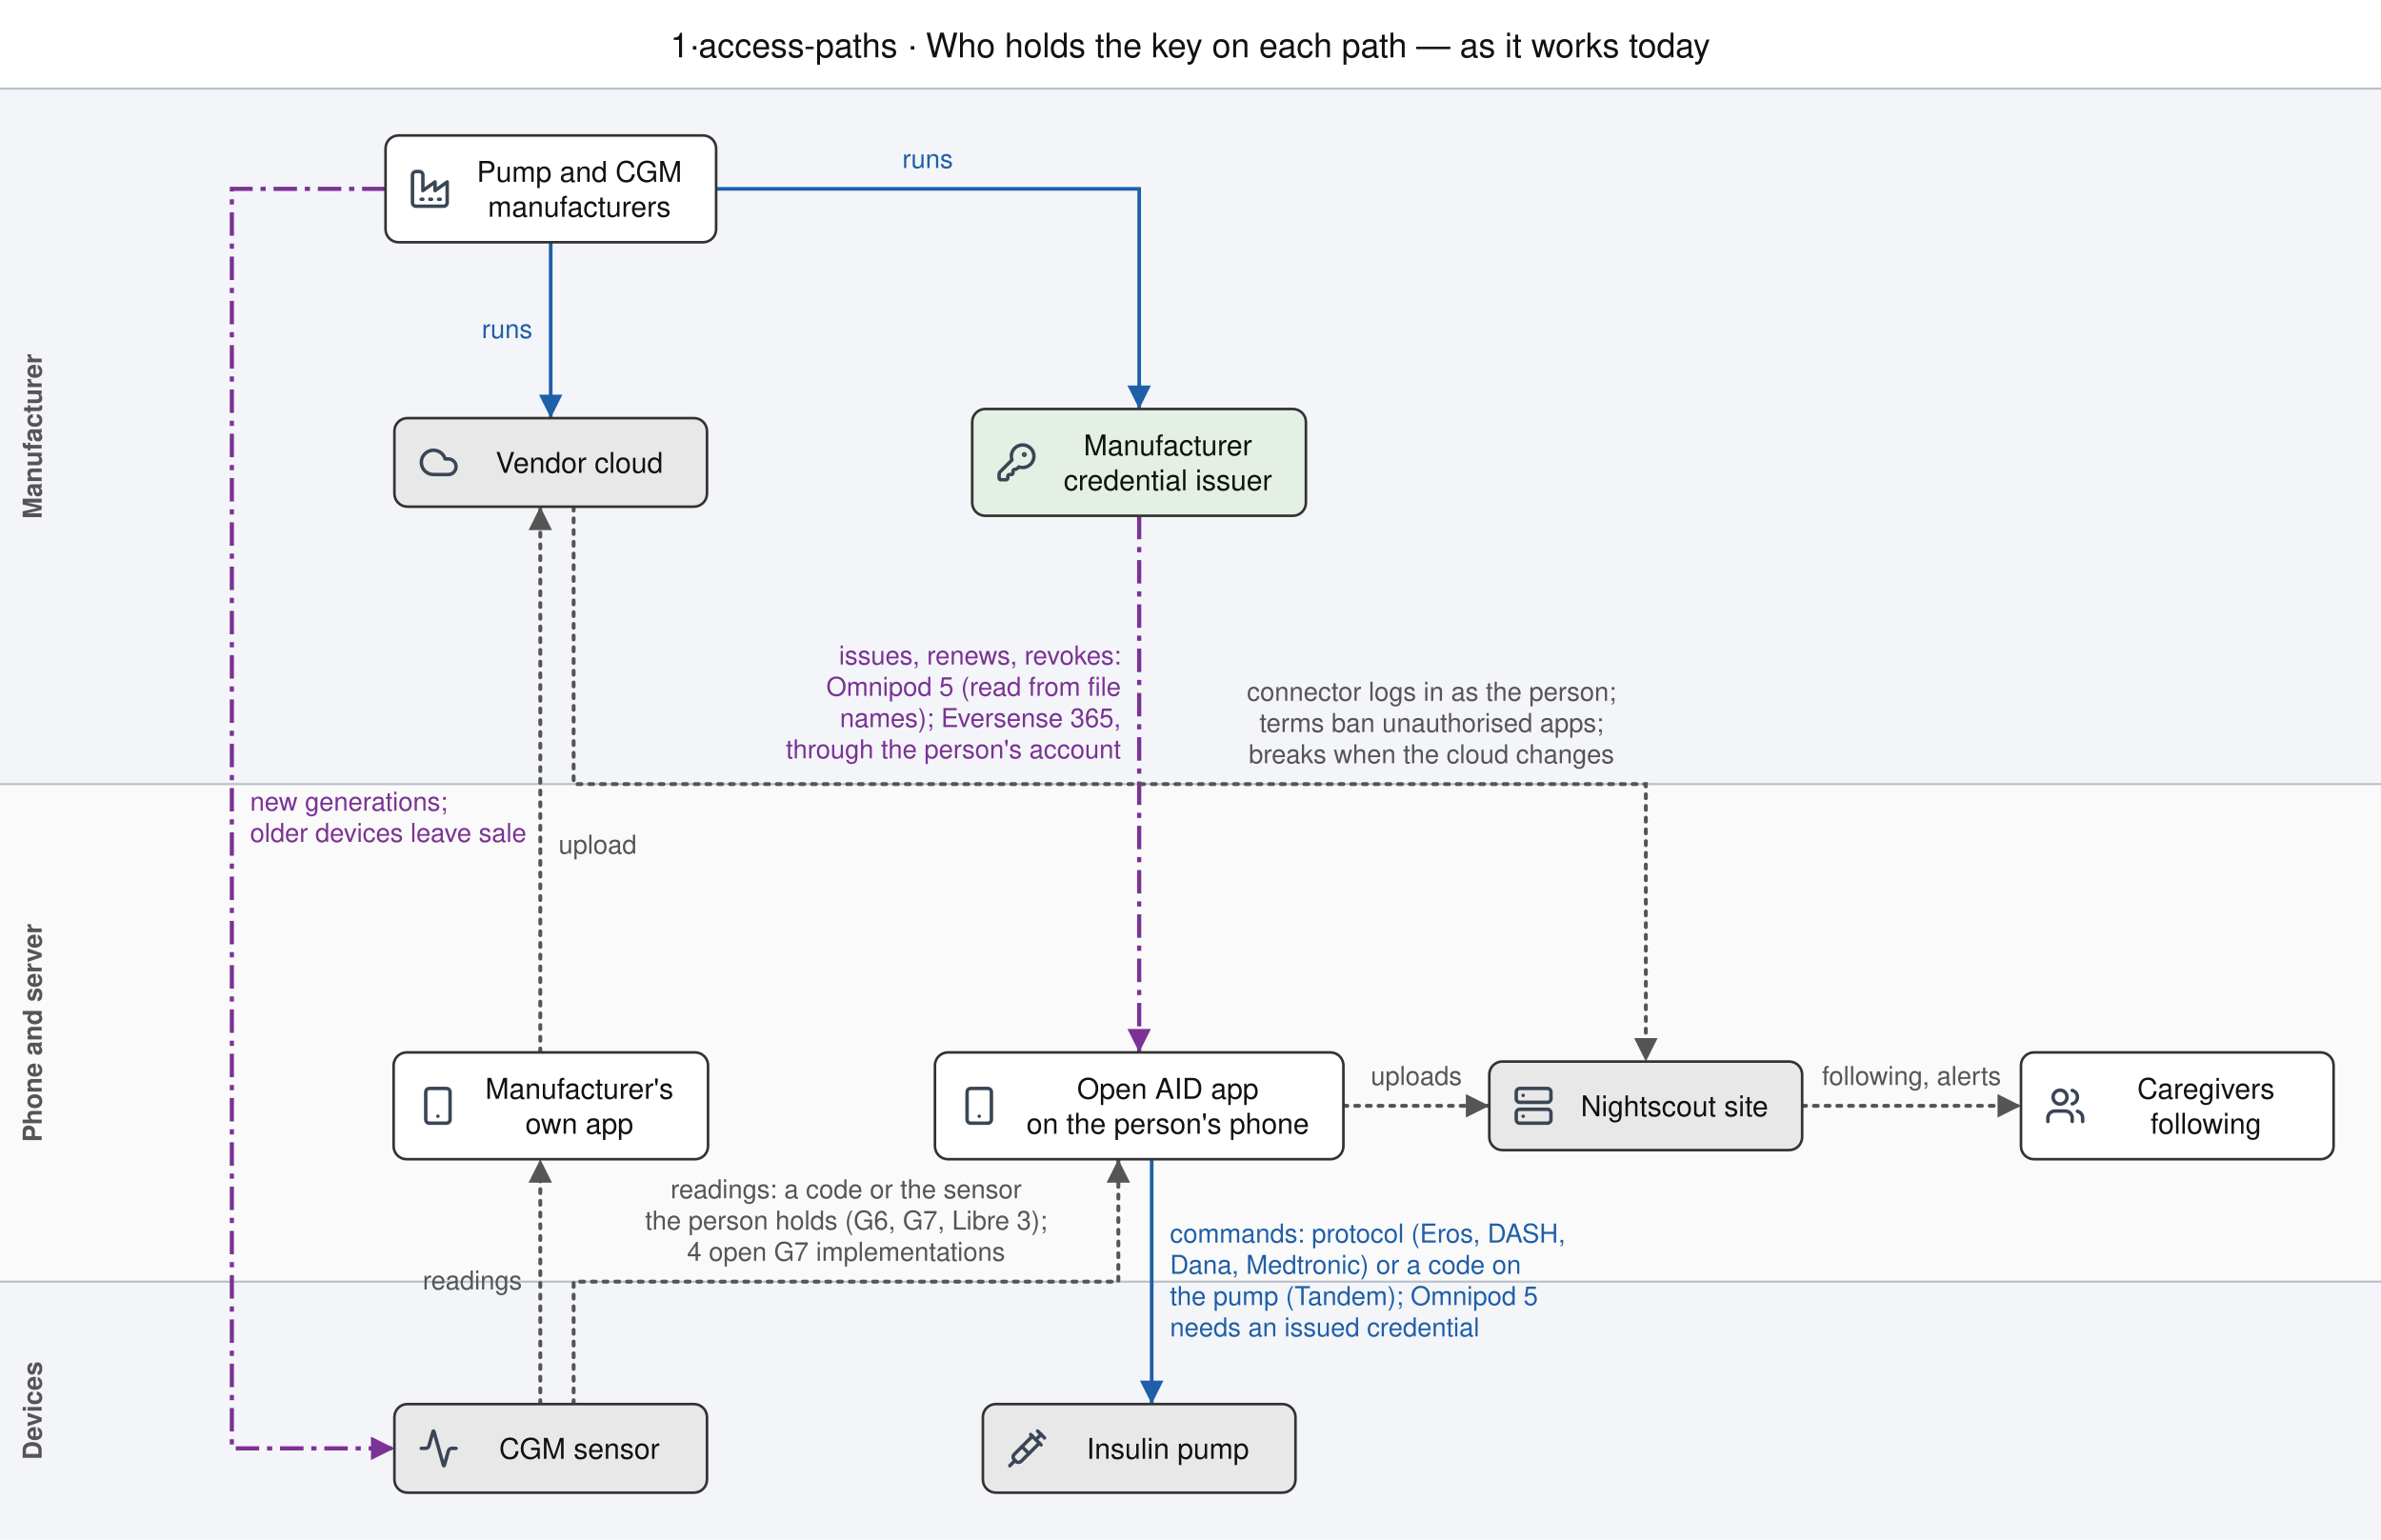
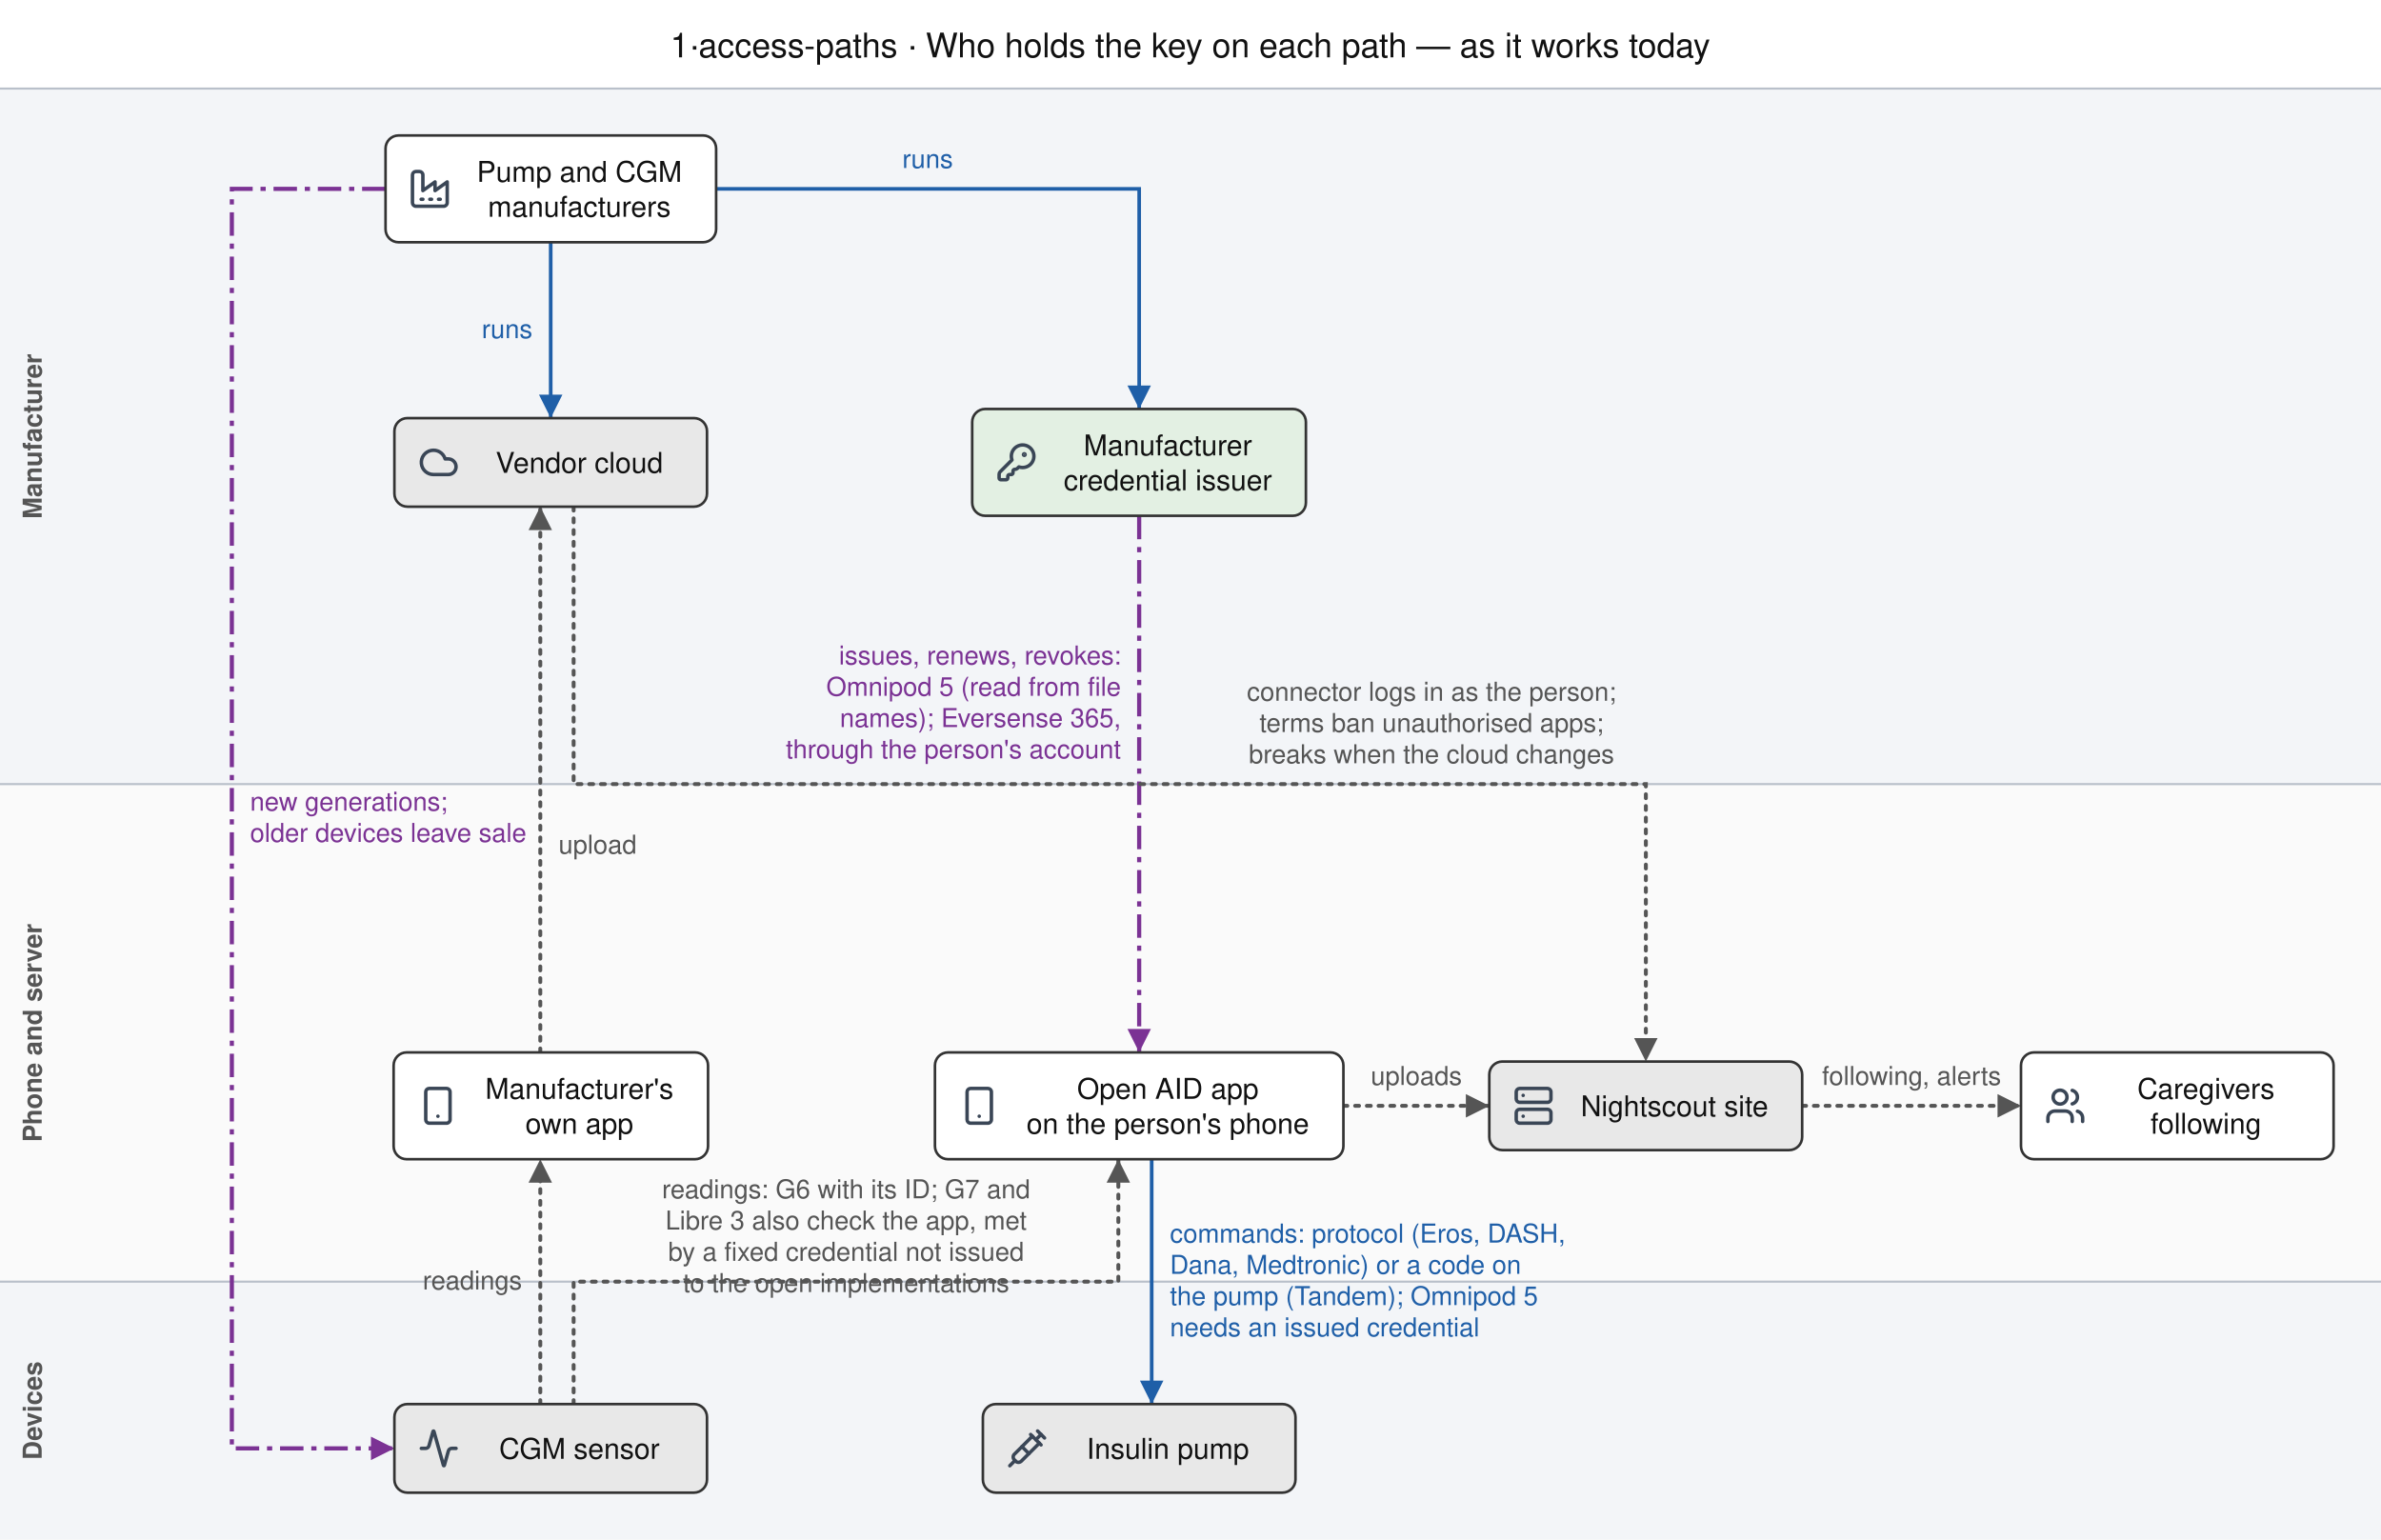
<svg xmlns="http://www.w3.org/2000/svg" width="914" height="591" viewBox="0 0 914 591" font-family="Helvetica, Arial, sans-serif">
  <defs>
    <marker id="ah00796b" viewBox="0 0 10 10" refX="10" refY="5" markerUnits="userSpaceOnUse" markerWidth="9" markerHeight="9" orient="auto-start-reverse">
      <path d="M0,0 L10,5 L0,10 z" fill="#00796b" />
    </marker>
    <marker id="ah1f5fa8" viewBox="0 0 10 10" refX="10" refY="5" markerUnits="userSpaceOnUse" markerWidth="9" markerHeight="9" orient="auto-start-reverse">
      <path d="M0,0 L10,5 L0,10 z" fill="#1f5fa8" />
    </marker>
    <marker id="ah2e7d32" viewBox="0 0 10 10" refX="10" refY="5" markerUnits="userSpaceOnUse" markerWidth="9" markerHeight="9" orient="auto-start-reverse">
      <path d="M0,0 L10,5 L0,10 z" fill="#2e7d32" />
    </marker>
    <marker id="ah555555" viewBox="0 0 10 10" refX="10" refY="5" markerUnits="userSpaceOnUse" markerWidth="9" markerHeight="9" orient="auto-start-reverse">
      <path d="M0,0 L10,5 L0,10 z" fill="#555555" />
    </marker>
    <marker id="ah7b3294" viewBox="0 0 10 10" refX="10" refY="5" markerUnits="userSpaceOnUse" markerWidth="9" markerHeight="9" orient="auto-start-reverse">
      <path d="M0,0 L10,5 L0,10 z" fill="#7b3294" />
    </marker>
    <marker id="ah888888" viewBox="0 0 10 10" refX="10" refY="5" markerUnits="userSpaceOnUse" markerWidth="9" markerHeight="9" orient="auto-start-reverse">
      <path d="M0,0 L10,5 L0,10 z" fill="#888888" />
    </marker>
    <marker id="ahb5541b" viewBox="0 0 10 10" refX="10" refY="5" markerUnits="userSpaceOnUse" markerWidth="9" markerHeight="9" orient="auto-start-reverse">
      <path d="M0,0 L10,5 L0,10 z" fill="#b5541b" />
    </marker>
    <marker id="ahc8c8c8" viewBox="0 0 10 10" refX="10" refY="5" markerUnits="userSpaceOnUse" markerWidth="9" markerHeight="9" orient="auto-start-reverse">
      <path d="M0,0 L10,5 L0,10 z" fill="#c8c8c8" />
    </marker>
    <symbol id="icon-activity" viewBox="0 0 24 24" fill="none" stroke="currentColor" stroke-width="2" stroke-linecap="round" stroke-linejoin="round">
      <path d="M22 12h-2.48a2 2 0 0 0-1.93 1.46l-2.35 8.36a.25.25 0 0 1-.48 0L9.24 2.18a.25.25 0 0 0-.48 0l-2.35 8.36A2 2 0 0 1 4.49 12H2" />
    </symbol>
    <symbol id="icon-cloud" viewBox="0 0 24 24" fill="none" stroke="currentColor" stroke-width="2" stroke-linecap="round" stroke-linejoin="round">
      <path d="M17.5 19H9a7 7 0 1 1 6.71-9h1.79a4.5 4.5 0 1 1 0 9Z" />
    </symbol>
    <symbol id="icon-factory" viewBox="0 0 24 24" fill="none" stroke="currentColor" stroke-width="2" stroke-linecap="round" stroke-linejoin="round">
      <path d="M2 20a2 2 0 0 0 2 2h16a2 2 0 0 0 2-2V8l-7 5V8l-7 5V4a2 2 0 0 0-2-2H4a2 2 0 0 0-2 2Z" />
      <path d="M17 18h1" />
      <path d="M12 18h1" />
      <path d="M7 18h1" />
    </symbol>
    <symbol id="icon-key-round" viewBox="0 0 24 24" fill="none" stroke="currentColor" stroke-width="2" stroke-linecap="round" stroke-linejoin="round">
      <path d="M2.586 17.414A2 2 0 0 0 2 18.828V21a1 1 0 0 0 1 1h3a1 1 0 0 0 1-1v-1a1 1 0 0 1 1-1h1a1 1 0 0 0 1-1v-1a1 1 0 0 1 1-1h.172a2 2 0 0 0 1.414-.586l.814-.814a6.5 6.5 0 1 0-4-4z" />
      <circle cx="16.5" cy="7.5" r=".5" fill="currentColor" />
    </symbol>
    <symbol id="icon-server" viewBox="0 0 24 24" fill="none" stroke="currentColor" stroke-width="2" stroke-linecap="round" stroke-linejoin="round">
      <rect width="20" height="8" x="2" y="2" rx="2" ry="2" />
      <rect width="20" height="8" x="2" y="14" rx="2" ry="2" />
      <line x1="6" x2="6.01" y1="6" y2="6" />
      <line x1="6" x2="6.01" y1="18" y2="18" />
    </symbol>
    <symbol id="icon-smartphone" viewBox="0 0 24 24" fill="none" stroke="currentColor" stroke-width="2" stroke-linecap="round" stroke-linejoin="round">
      <rect width="14" height="20" x="5" y="2" rx="2" ry="2" />
      <path d="M12 18h.01" />
    </symbol>
    <symbol id="icon-syringe" viewBox="0 0 24 24" fill="none" stroke="currentColor" stroke-width="2" stroke-linecap="round" stroke-linejoin="round">
      <path d="m18 2 4 4" />
      <path d="m17 7 3-3" />
      <path d="M19 9 8.7 19.3c-1 1-2.5 1-3.4 0l-.6-.6c-1-1-1-2.5 0-3.4L15 5" />
      <path d="m9 11 4 4" />
      <path d="m5 19-3 3" />
      <path d="m14 4 6 6" />
    </symbol>
    <symbol id="icon-users" viewBox="0 0 24 24" fill="none" stroke="currentColor" stroke-width="2" stroke-linecap="round" stroke-linejoin="round">
      <path d="M16 21v-2a4 4 0 0 0-4-4H6a4 4 0 0 0-4 4v2" />
      <circle cx="9" cy="7" r="4" />
      <path d="M22 21v-2a4 4 0 0 0-3-3.87" />
      <path d="M16 3.13a4 4 0 0 1 0 7.75" />
    </symbol>
  </defs>
  <rect x="0" y="0" width="914" height="591" fill="#ffffff" />
  <text x="456.9" y="22" font-size="13" text-anchor="middle" fill="#111">1·access-paths · Who holds the key on each path — as it works today</text>
  <g transform="translate(0.0,0.0)">
    <rect class="band" x="0.0" y="34.0" width="914" height="267.0" fill="#f3f5f8" />
    <line x1="0.0" x2="914" y1="34.0" y2="34.0" stroke="#b9c0ca" stroke-width="0.8" />
    <text class="band" x="16.0" y="167.5" font-size="10" fill="#555" text-anchor="middle" font-weight="bold" transform="rotate(-90 16.0 167.5)">Manufacturer</text>
    <rect class="band" x="0.0" y="301.0" width="914" height="191.0" fill="#fafafa" />
    <line x1="0.0" x2="914" y1="301.0" y2="301.0" stroke="#b9c0ca" stroke-width="0.8" />
    <text class="band" x="16.0" y="396.5" font-size="10" fill="#555" text-anchor="middle" font-weight="bold" transform="rotate(-90 16.0 396.5)">Phone and server</text>
    <rect class="band" x="0.0" y="492.0" width="914" height="99.0" fill="#f3f5f8" />
    <line x1="0.0" x2="914" y1="492.0" y2="492.0" stroke="#b9c0ca" stroke-width="0.8" />
    <text class="band" x="16.0" y="541.5" font-size="10" fill="#555" text-anchor="middle" font-weight="bold" transform="rotate(-90 16.0 541.5)">Devices</text>
    <g class="edge">
      <path class="edge" d="M211.4,93.0 L211.4,160.5" fill="none" stroke="#1f5fa8" stroke-width="1.4" stroke-linecap="butt" marker-end="url(#ah1f5fa8)" />
    </g>
    <g class="edge">
      <path class="edge" d="M274.9,72.5 L437.3,72.5 L437.3,157.0" fill="none" stroke="#1f5fa8" stroke-width="1.4" stroke-linecap="butt" marker-end="url(#ah1f5fa8)" />
    </g>
    <g class="edge">
      <path class="edge" d="M437.3,198.0 L437.3,404.0" fill="none" stroke="#7b3294" stroke-width="1.6" stroke-dasharray="9,3,2,3" stroke-linecap="butt" marker-end="url(#ah7b3294)" />
    </g>
    <g class="edge">
      <path class="edge" d="M148.0,72.5 L89.0,72.5 L89.0,556.0 L151.4,556.0" fill="none" stroke="#7b3294" stroke-width="1.6" stroke-dasharray="9,3,2,3" stroke-linecap="butt" marker-end="url(#ah7b3294)" />
    </g>
    <g class="edge">
      <path class="edge" d="M207.4,539.0 L207.4,445.0" fill="none" stroke="#555555" stroke-width="1.5" stroke-dasharray="1.5,3" stroke-linecap="round" marker-end="url(#ah555555)" />
    </g>
    <g class="edge">
      <path class="edge" d="M207.4,404.0 L207.4,194.5" fill="none" stroke="#555555" stroke-width="1.5" stroke-dasharray="1.5,3" stroke-linecap="round" marker-end="url(#ah555555)" />
    </g>
    <g class="edge">
      <path class="edge" d="M220.2,539.0 L220.2,492.0 L429.3,492.0 L429.3,445.0" fill="none" stroke="#555555" stroke-width="1.5" stroke-dasharray="1.5,3" stroke-linecap="round" marker-end="url(#ah555555)" />
    </g>
    <g class="edge">
      <path class="edge" d="M442.1,445.0 L442.1,539.0" fill="none" stroke="#1f5fa8" stroke-width="1.4" stroke-linecap="butt" marker-end="url(#ah1f5fa8)" />
    </g>
    <g class="edge">
      <path class="edge" d="M220.2,194.5 L220.2,301.0 L631.8,301.0 L631.8,407.5" fill="none" stroke="#555555" stroke-width="1.5" stroke-dasharray="1.5,3" stroke-linecap="round" marker-end="url(#ah555555)" />
    </g>
    <g class="edge">
      <path class="edge" d="M515.7,424.5 L571.7,424.5" fill="none" stroke="#555555" stroke-width="1.5" stroke-dasharray="1.5,3" stroke-linecap="round" marker-end="url(#ah555555)" />
    </g>
    <g class="edge">
      <path class="edge" d="M691.8,424.5 L775.8,424.5" fill="none" stroke="#555555" stroke-width="1.5" stroke-dasharray="1.5,3" stroke-linecap="round" marker-end="url(#ah555555)" />
    </g>
    <g class="node" data-id="mfr">
      <rect x="148.0" y="52.0" width="126.9" height="41.0" rx="5" fill="#ffffff" stroke="#333333" stroke-width="1" />
      <use href="#icon-factory" x="157.0" y="64.5" width="16" height="16" color="#3a4656" />
      <text x="222.4" y="69.8" font-size="11" text-anchor="middle" fill="#111111">Pump and CGM</text>
      <text x="222.4" y="83.2" font-size="11" text-anchor="middle" fill="#111111">manufacturers</text>
    </g>
    <g class="node" data-id="cloud">
      <rect x="151.4" y="160.5" width="120.0" height="34.0" rx="5" fill="#e8e8e8" stroke="#333333" stroke-width="1" />
      <use href="#icon-cloud" x="160.4" y="169.5" width="16" height="16" color="#3a4656" />
      <text x="222.4" y="181.5" font-size="11" text-anchor="middle" fill="#111111">Vendor cloud</text>
    </g>
    <g class="node" data-id="ca">
      <rect x="373.2" y="157.0" width="128.1" height="41.0" rx="5" fill="#e3f0e3" stroke="#333333" stroke-width="1" />
      <use href="#icon-key-round" x="382.2" y="169.5" width="16" height="16" color="#3a4656" />
      <text x="448.3" y="174.8" font-size="11" text-anchor="middle" fill="#111111">Manufacturer</text>
      <text x="448.3" y="188.2" font-size="11" text-anchor="middle" fill="#111111">credential issuer</text>
    </g>
    <g class="node" data-id="vendorapp">
      <rect x="151.1" y="404.0" width="120.7" height="41.0" rx="5" fill="#ffffff" stroke="#333333" stroke-width="1" />
      <use href="#icon-smartphone" x="160.1" y="416.5" width="16" height="16" color="#3a4656" />
      <text x="222.4" y="421.8" font-size="11" text-anchor="middle" fill="#111111">Manufacturer's</text>
      <text x="222.4" y="435.2" font-size="11" text-anchor="middle" fill="#111111">own app</text>
    </g>
    <g class="node" data-id="aidapp">
      <rect x="358.9" y="404.0" width="156.8" height="41.0" rx="5" fill="#ffffff" stroke="#333333" stroke-width="1" />
      <use href="#icon-smartphone" x="367.9" y="416.5" width="16" height="16" color="#3a4656" />
      <text x="448.3" y="421.8" font-size="11" text-anchor="middle" fill="#111111">Open AID app</text>
      <text x="448.3" y="435.2" font-size="11" text-anchor="middle" fill="#111111">on the person's phone</text>
    </g>
    <g class="node" data-id="site">
      <rect x="571.7" y="407.5" width="120.1" height="34.0" rx="5" fill="#e8e8e8" stroke="#333333" stroke-width="1" />
      <use href="#icon-server" x="580.7" y="416.5" width="16" height="16" color="#3a4656" />
      <text x="642.8" y="428.5" font-size="11" text-anchor="middle" fill="#111111">Nightscout site</text>
    </g>
    <g class="node" data-id="caregiver">
      <rect x="775.8" y="404.0" width="120.0" height="41.0" rx="5" fill="#ffffff" stroke="#333333" stroke-width="1" />
      <use href="#icon-users" x="784.8" y="416.5" width="16" height="16" color="#3a4656" />
      <text x="846.8" y="421.8" font-size="11" text-anchor="middle" fill="#111111">Caregivers</text>
      <text x="846.8" y="435.2" font-size="11" text-anchor="middle" fill="#111111">following</text>
    </g>
    <g class="node" data-id="sensor">
      <rect x="151.4" y="539.0" width="120.0" height="34.0" rx="5" fill="#e8e8e8" stroke="#333333" stroke-width="1" />
      <use href="#icon-activity" x="160.4" y="548.0" width="16" height="16" color="#3a4656" />
      <text x="222.4" y="560.0" font-size="11" text-anchor="middle" fill="#111111">CGM sensor</text>
    </g>
    <g class="node" data-id="pump">
      <rect x="377.3" y="539.0" width="120.0" height="34.0" rx="5" fill="#e8e8e8" stroke="#333333" stroke-width="1" />
      <use href="#icon-syringe" x="386.3" y="548.0" width="16" height="16" color="#3a4656" />
      <text x="448.3" y="560.0" font-size="11" text-anchor="middle" fill="#111111">Insulin pump</text>
    </g>
    <g class="elabel" data-k="0">
      <text x="204.4" y="129.8" font-size="10" text-anchor="end" fill="#1f5fa8">runs</text>
    </g>
    <g class="elabel" data-k="1">
      <text x="356.1" y="64.5" font-size="10" text-anchor="middle" fill="#1f5fa8">runs</text>
    </g>
    <g class="elabel" data-k="2">
      <text x="430.3" y="255.1" font-size="10" text-anchor="end" fill="#7b3294">issues, renews, revokes:</text>
      <text x="430.3" y="267.1" font-size="10" text-anchor="end" fill="#7b3294">Omnipod 5 (read from file</text>
      <text x="430.3" y="279.1" font-size="10" text-anchor="end" fill="#7b3294">names); Eversense 365,</text>
      <text x="430.3" y="291.1" font-size="10" text-anchor="end" fill="#7b3294">through the person's account</text>
    </g>
    <g class="elabel" data-k="3">
      <text x="96.0" y="311.2" font-size="10" text-anchor="start" fill="#7b3294">new generations;</text>
      <text x="96.0" y="323.2" font-size="10" text-anchor="start" fill="#7b3294">older devices leave sale</text>
    </g>
    <g class="elabel" data-k="4">
      <text x="200.4" y="495.0" font-size="10" text-anchor="end" fill="#555555">readings</text>
    </g>
    <g class="elabel" data-k="5">
      <text x="214.4" y="327.7" font-size="10" text-anchor="start" fill="#555555">upload</text>
    </g>
    <g class="elabel" data-k="6">
-       <text x="324.8" y="460.0" font-size="10" text-anchor="middle" fill="#555555">readings: a code or the sensor</text>
-       <text x="324.8" y="472.0" font-size="10" text-anchor="middle" fill="#555555">the person holds (G6, G7, Libre 3);</text>
-       <text x="324.8" y="484.0" font-size="10" text-anchor="middle" fill="#555555">4 open G7 implementations</text>
+       <text x="324.8" y="460.0" font-size="10" text-anchor="middle" fill="#555555">readings: G6 with its ID; G7 and</text>
+       <text x="324.8" y="472.0" font-size="10" text-anchor="middle" fill="#555555">Libre 3 also check the app, met</text>
+       <text x="324.8" y="484.0" font-size="10" text-anchor="middle" fill="#555555">by a fixed credential not issued</text>
+       <text x="324.8" y="496.0" font-size="10" text-anchor="middle" fill="#555555">to the open implementations</text>
    </g>
    <g class="elabel" data-k="7">
      <text x="449.1" y="477.0" font-size="10" text-anchor="start" fill="#1f5fa8">commands: protocol (Eros, DASH,</text>
      <text x="449.1" y="489.0" font-size="10" text-anchor="start" fill="#1f5fa8">Dana, Medtronic) or a code on</text>
      <text x="449.1" y="501.0" font-size="10" text-anchor="start" fill="#1f5fa8">the pump (Tandem); Omnipod 5</text>
      <text x="449.1" y="513.0" font-size="10" text-anchor="start" fill="#1f5fa8">needs an issued credential</text>
    </g>
    <g class="elabel" data-k="8">
      <text x="549.5" y="269.0" font-size="10" text-anchor="middle" fill="#555555">connector logs in as the person;</text>
      <text x="549.5" y="281.0" font-size="10" text-anchor="middle" fill="#555555">terms ban unauthorised apps;</text>
      <text x="549.5" y="293.0" font-size="10" text-anchor="middle" fill="#555555">breaks when the cloud changes</text>
    </g>
    <g class="elabel" data-k="9">
      <text x="543.7" y="416.5" font-size="10" text-anchor="middle" fill="#555555">uploads</text>
    </g>
    <g class="elabel" data-k="10">
      <text x="733.8" y="416.5" font-size="10" text-anchor="middle" fill="#555555">following, alerts</text>
    </g>
  </g>
</svg>
